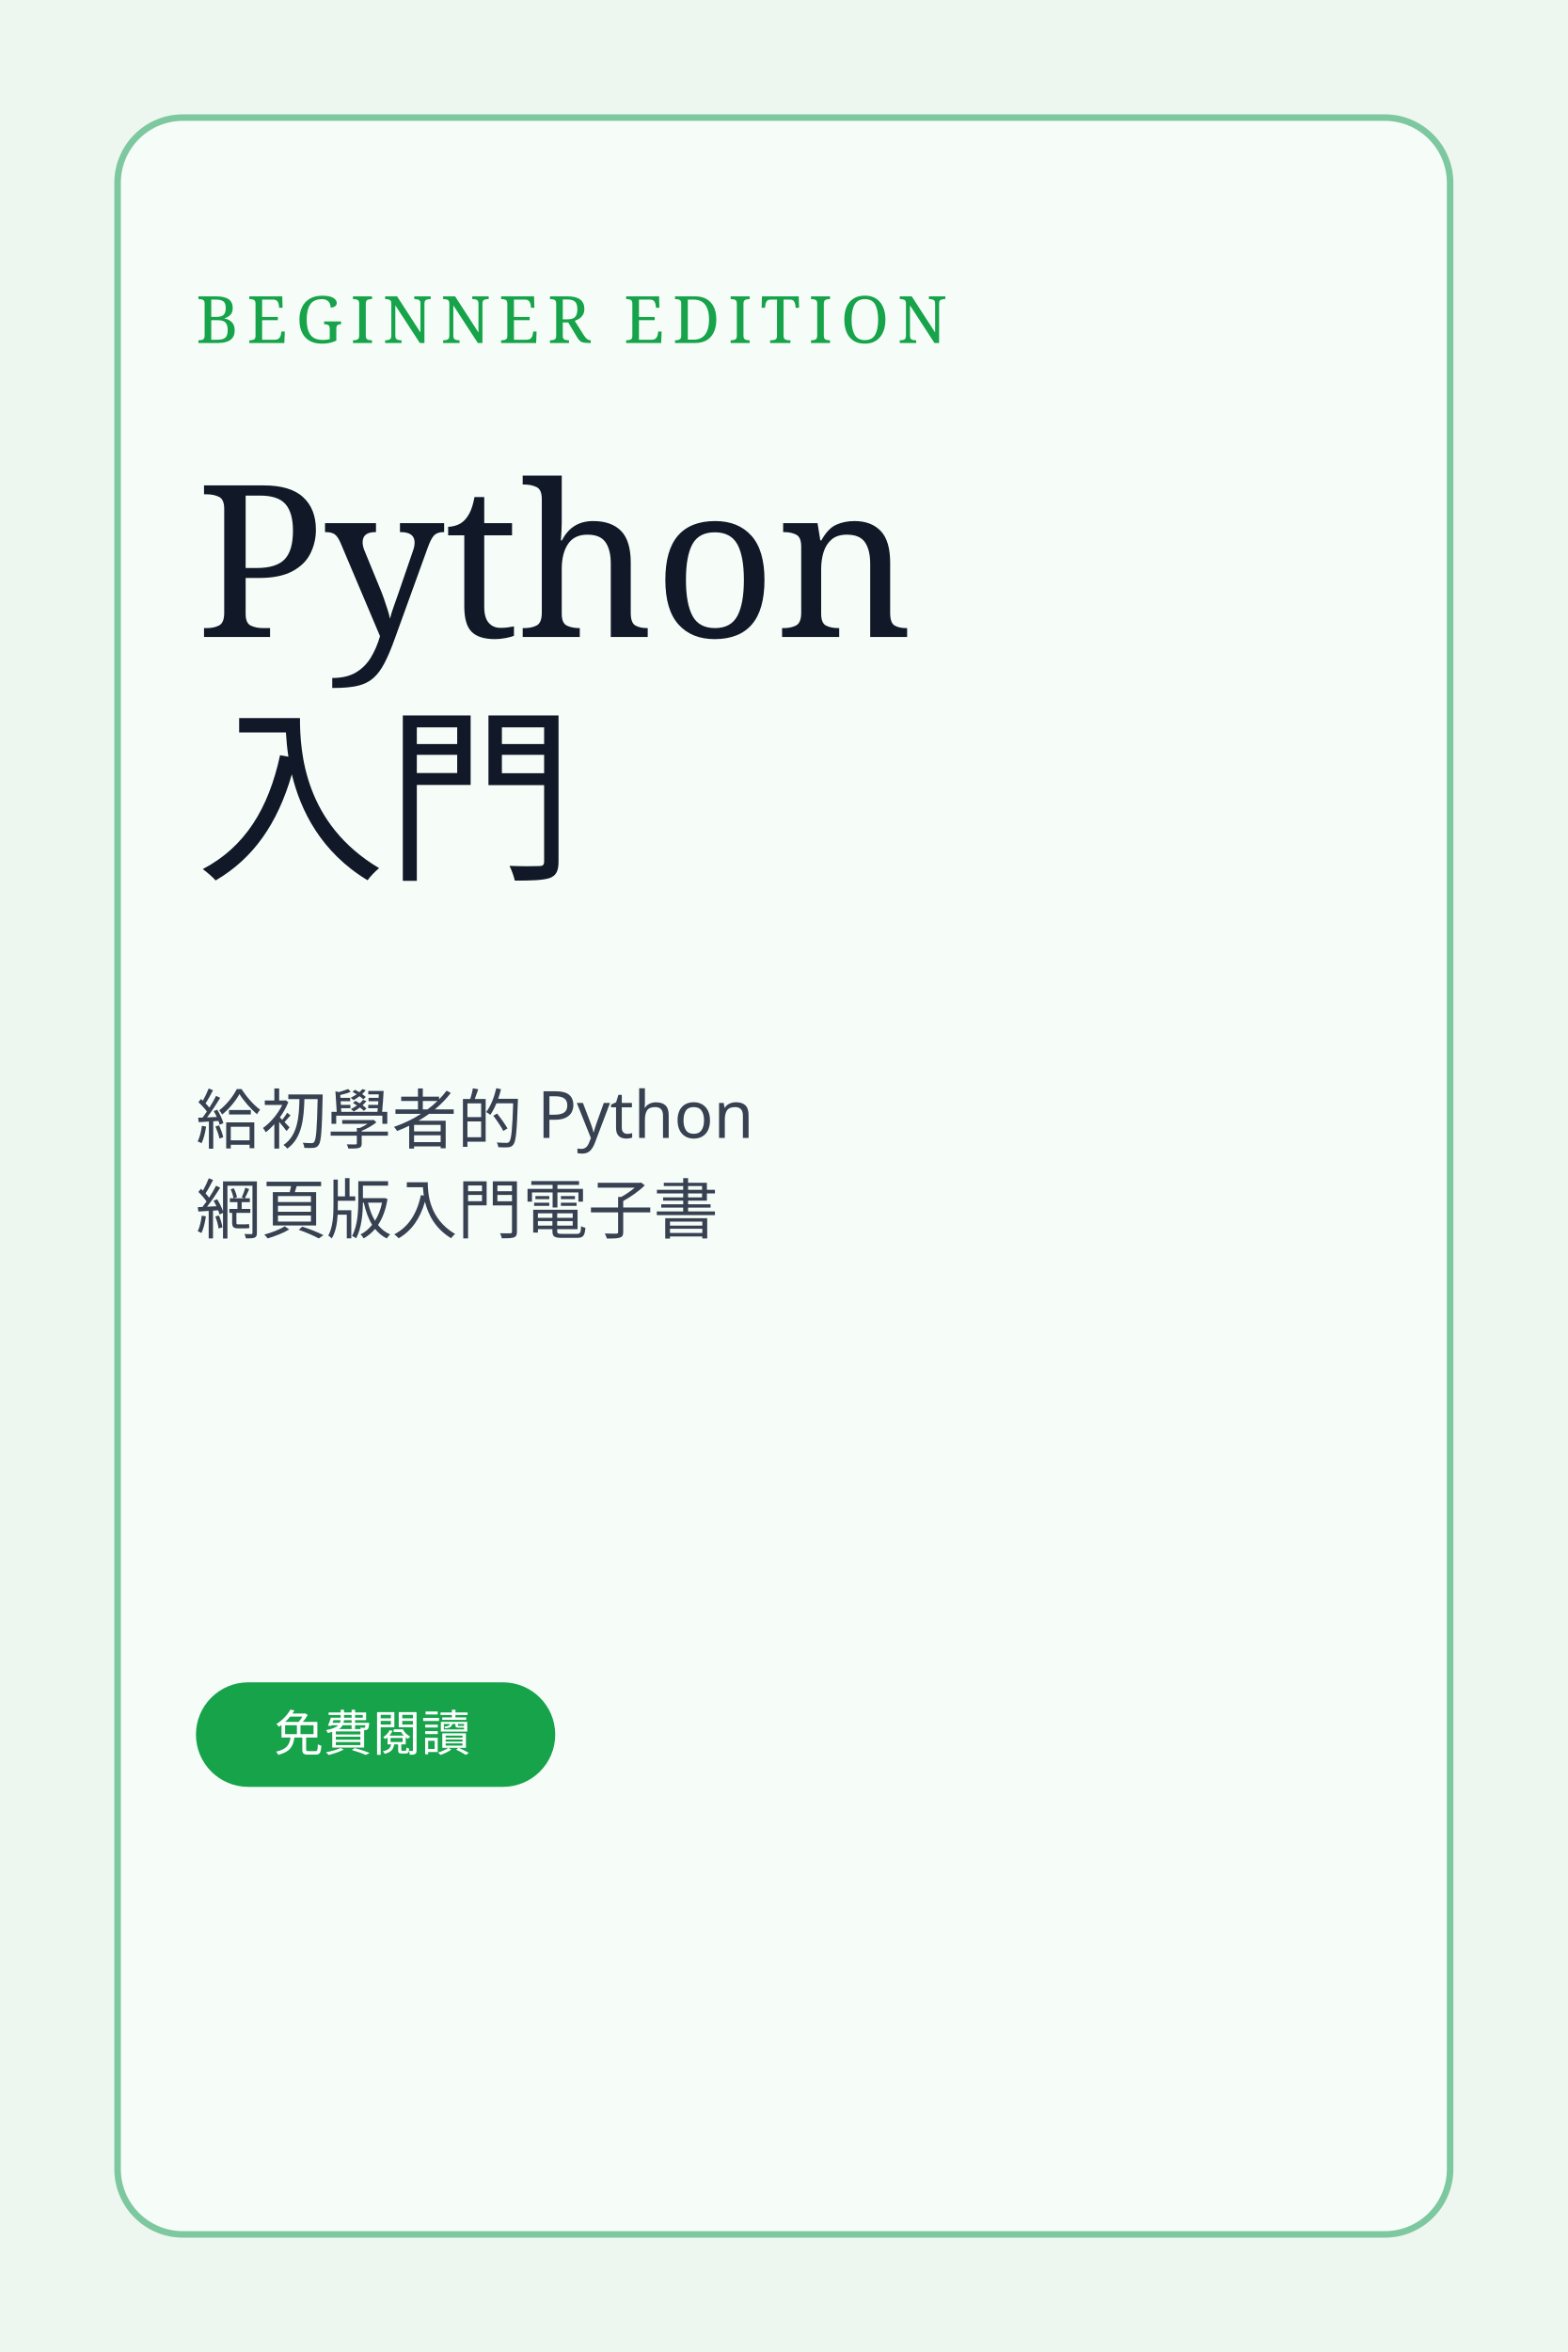
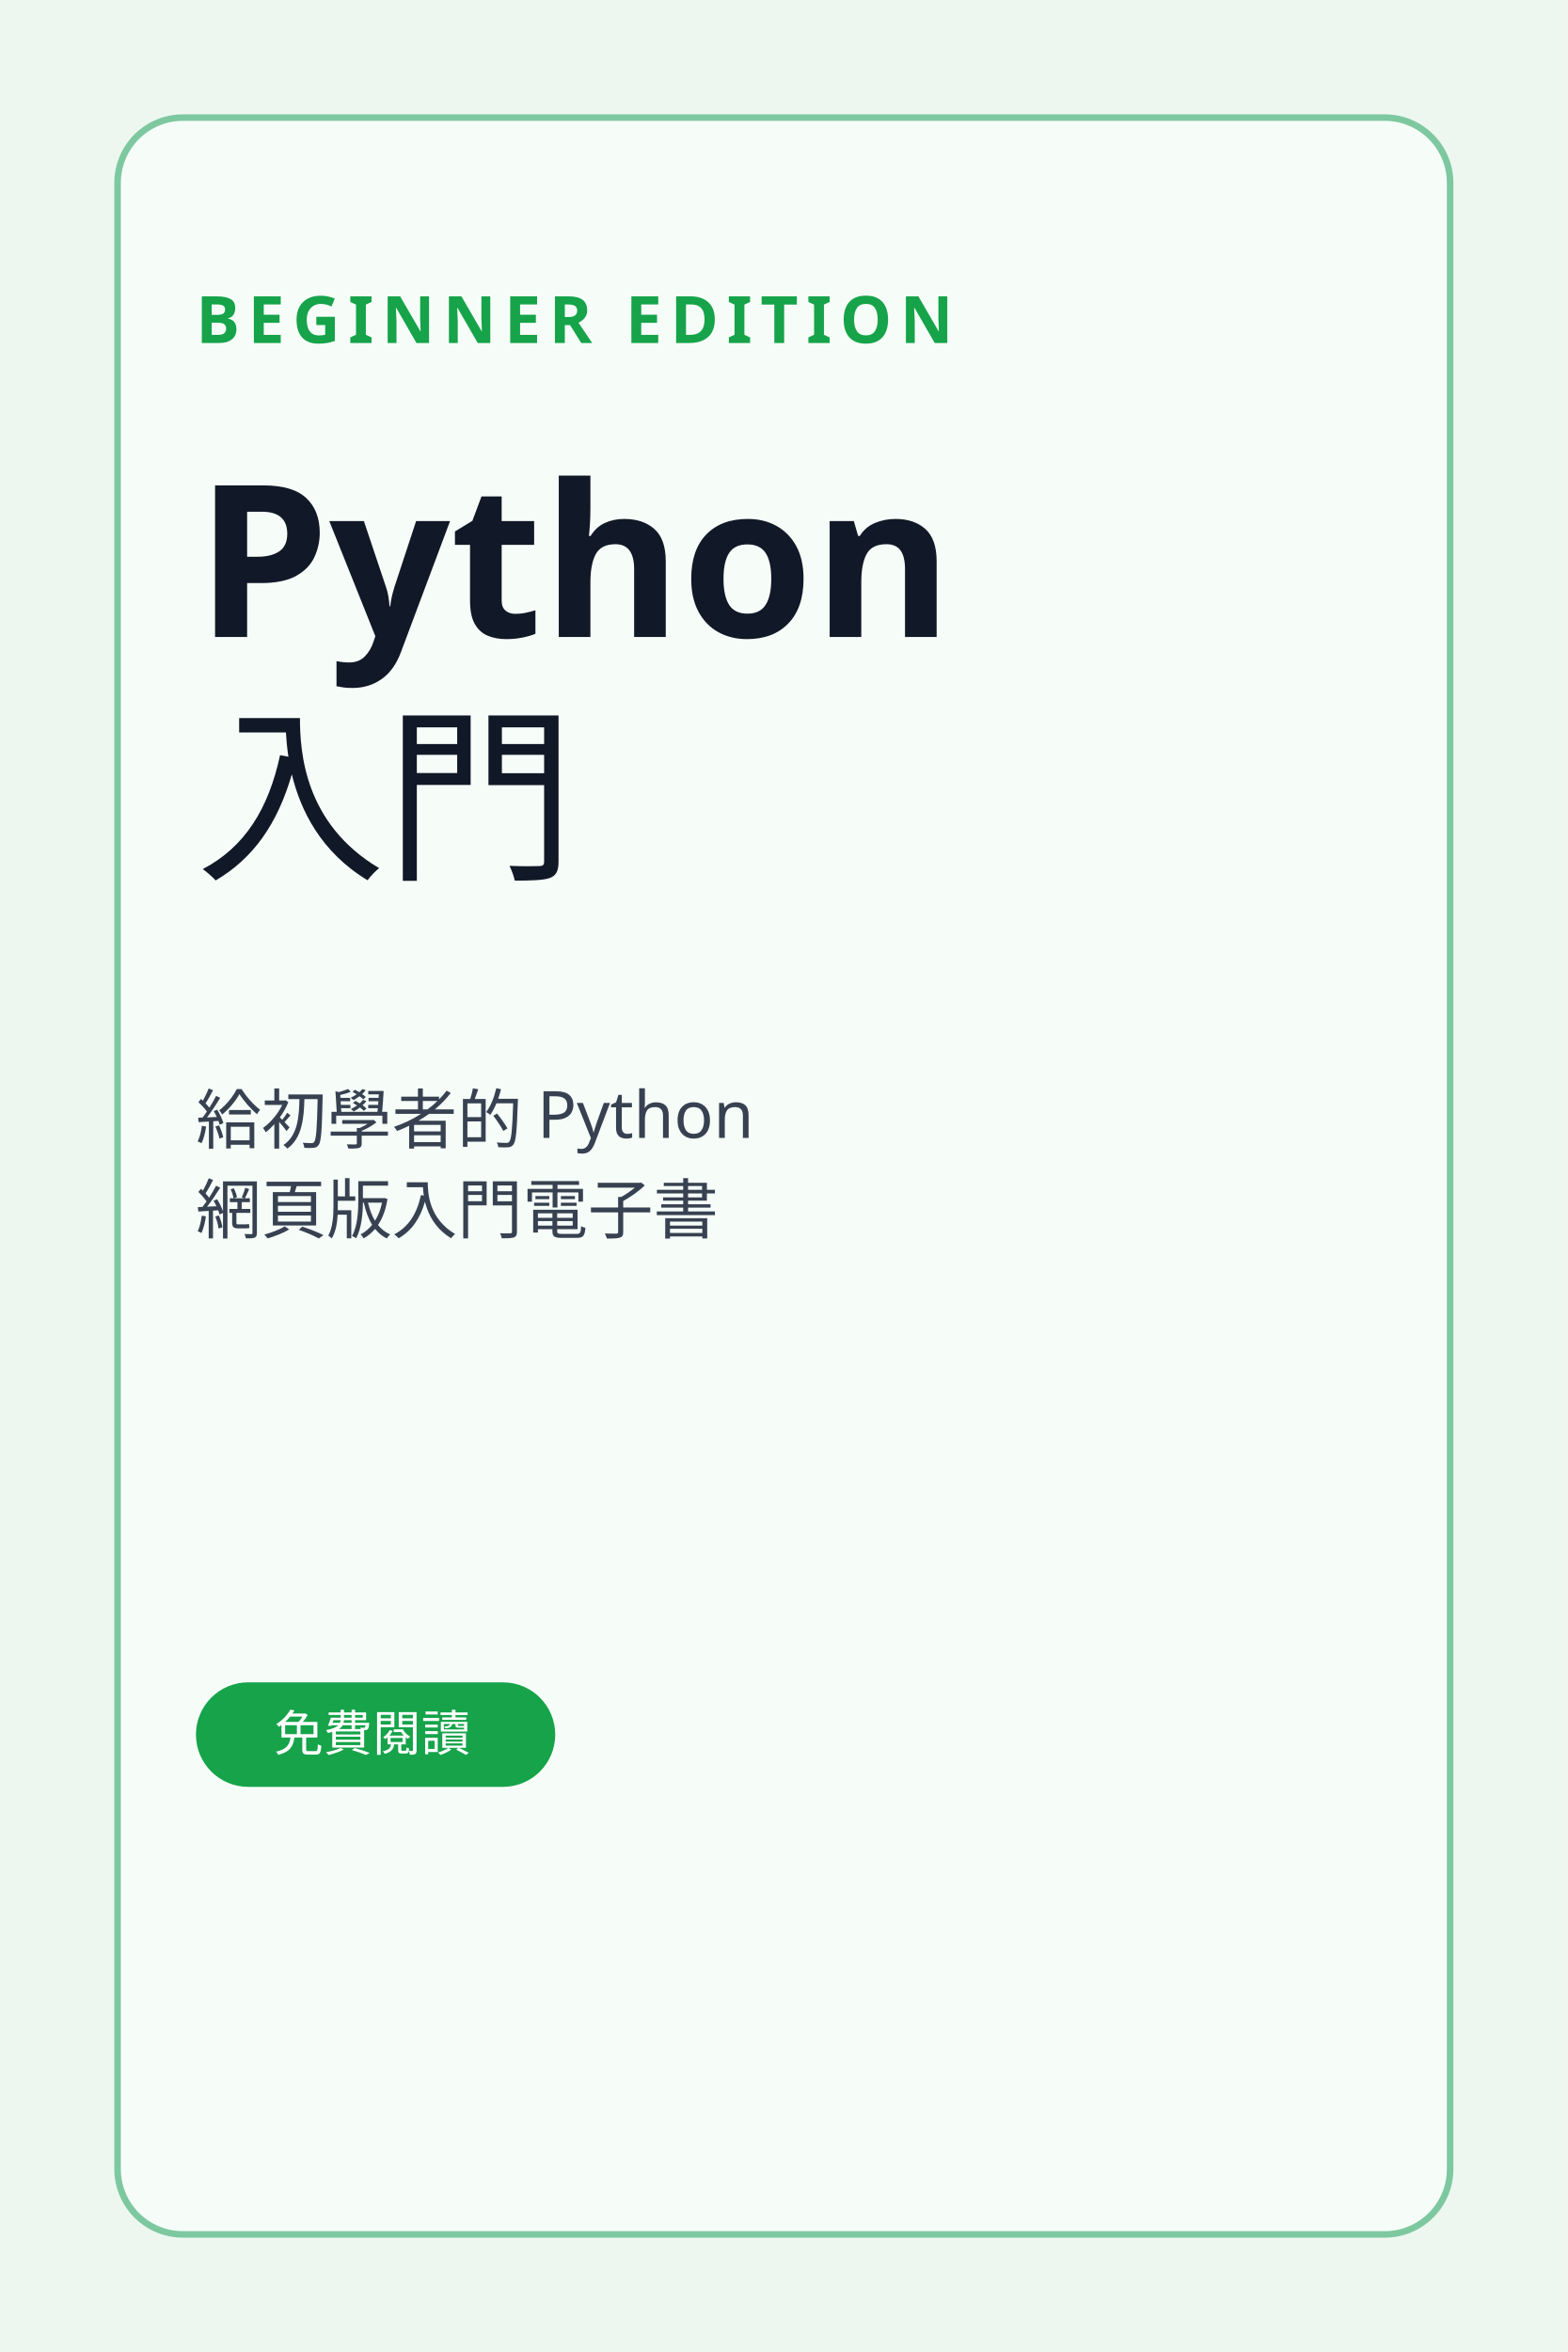
<svg xmlns="http://www.w3.org/2000/svg" width="960" height="1440" viewBox="0 0 960 1440" fill="none">
  <rect width="960" height="1440" fill="#EDF7F0" />
  <rect x="72" y="72" width="816" height="1296" rx="40" fill="#F6FDF8" stroke="#7EC8A0" stroke-width="4" />
-   <text x="120" y="210" fill="#16A34A" font-size="40" font-family="Georgia, serif" letter-spacing="5">BEGINNER EDITION</text>
-   <text x="120" y="390" fill="#111827" font-size="130" font-family="Georgia, serif">Python</text>
+   <text x="120" y="210" fill="#16A34A" font-size="40" font-family="'Trebuchet MS', 'Segoe UI', sans-serif" font-weight="700" letter-spacing="5">BEGINNER EDITION</text>
+   <text x="120" y="390" fill="#111827" font-size="130" font-family="'Trebuchet MS', 'Segoe UI', sans-serif" font-weight="800">Python</text>
  <text x="120" y="530" fill="#111827" font-size="116" font-family="Georgia, serif">入門</text>
  <text x="120" y="700" fill="#374151" font-size="40" font-family="'Noto Sans TC', sans-serif">給初學者的 Python</text>
  <text x="120" y="755" fill="#374151" font-size="40" font-family="'Noto Sans TC', sans-serif">網頁版入門電子書</text>
  <rect x="120" y="1030" width="220" height="64" rx="32" fill="#16A34A" />
  <text x="168" y="1072" fill="#FFFFFF" font-size="30" font-family="'Noto Sans TC', sans-serif">免費閱讀</text>
</svg>
